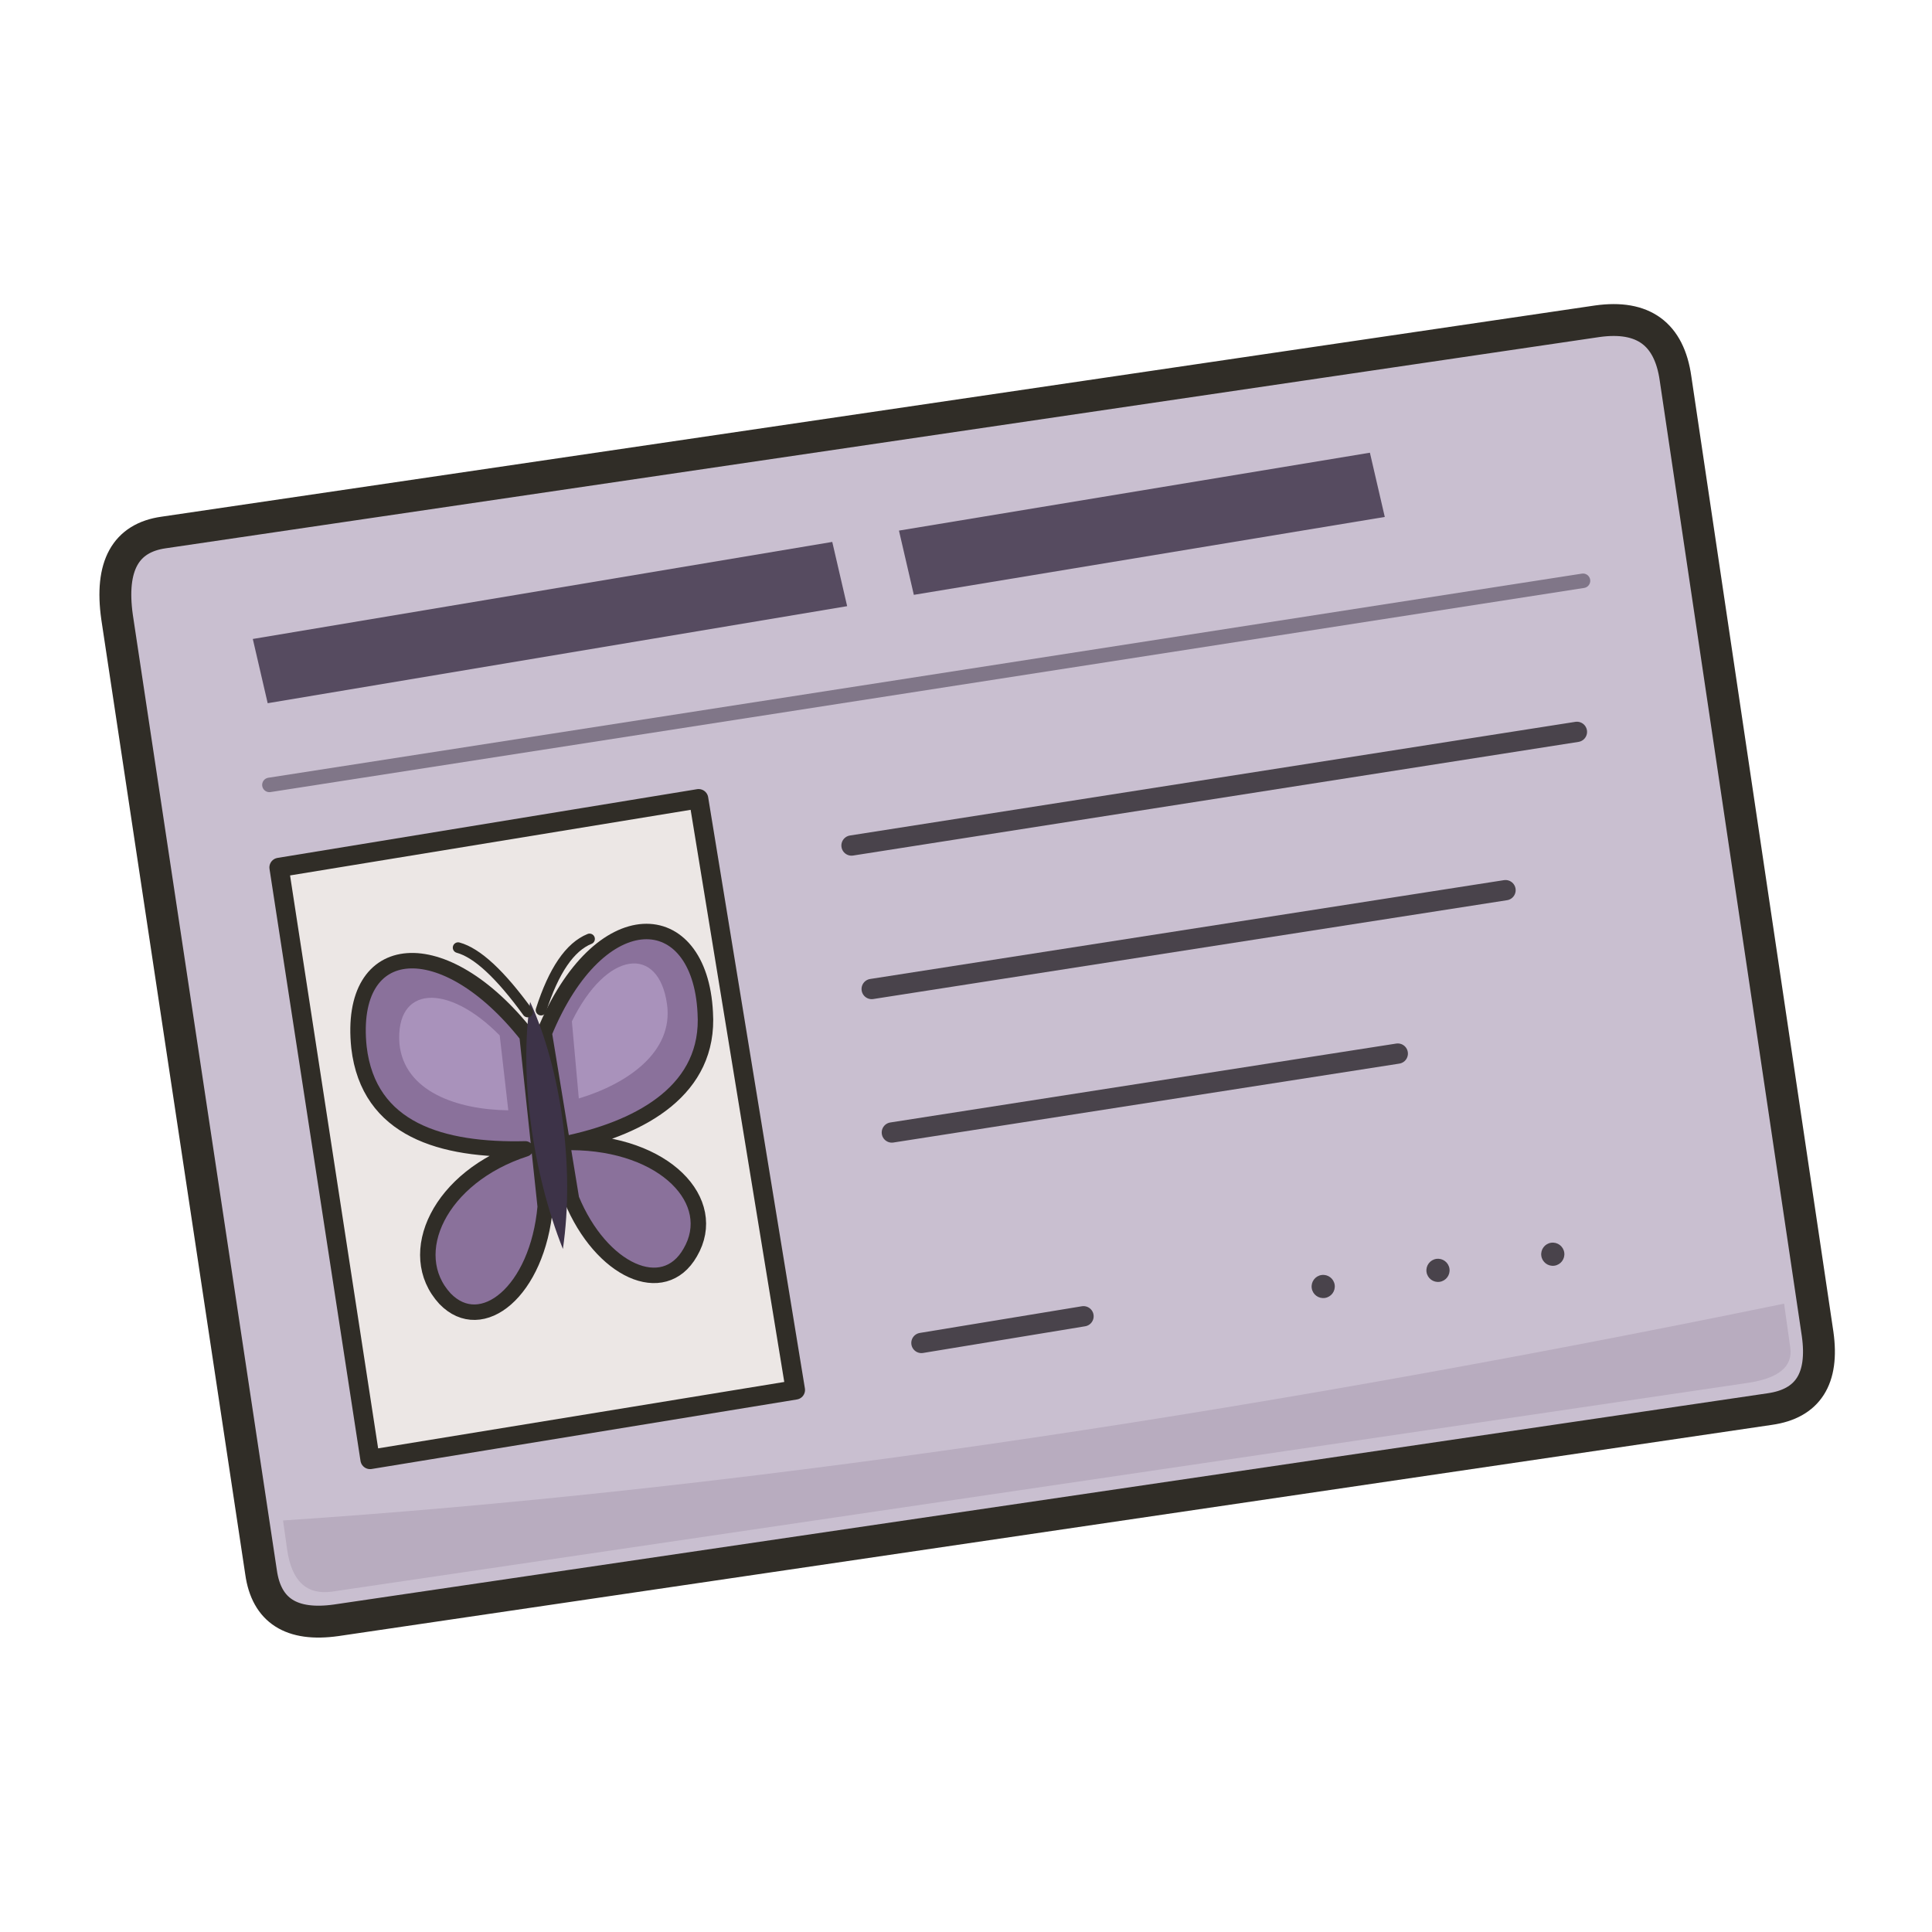
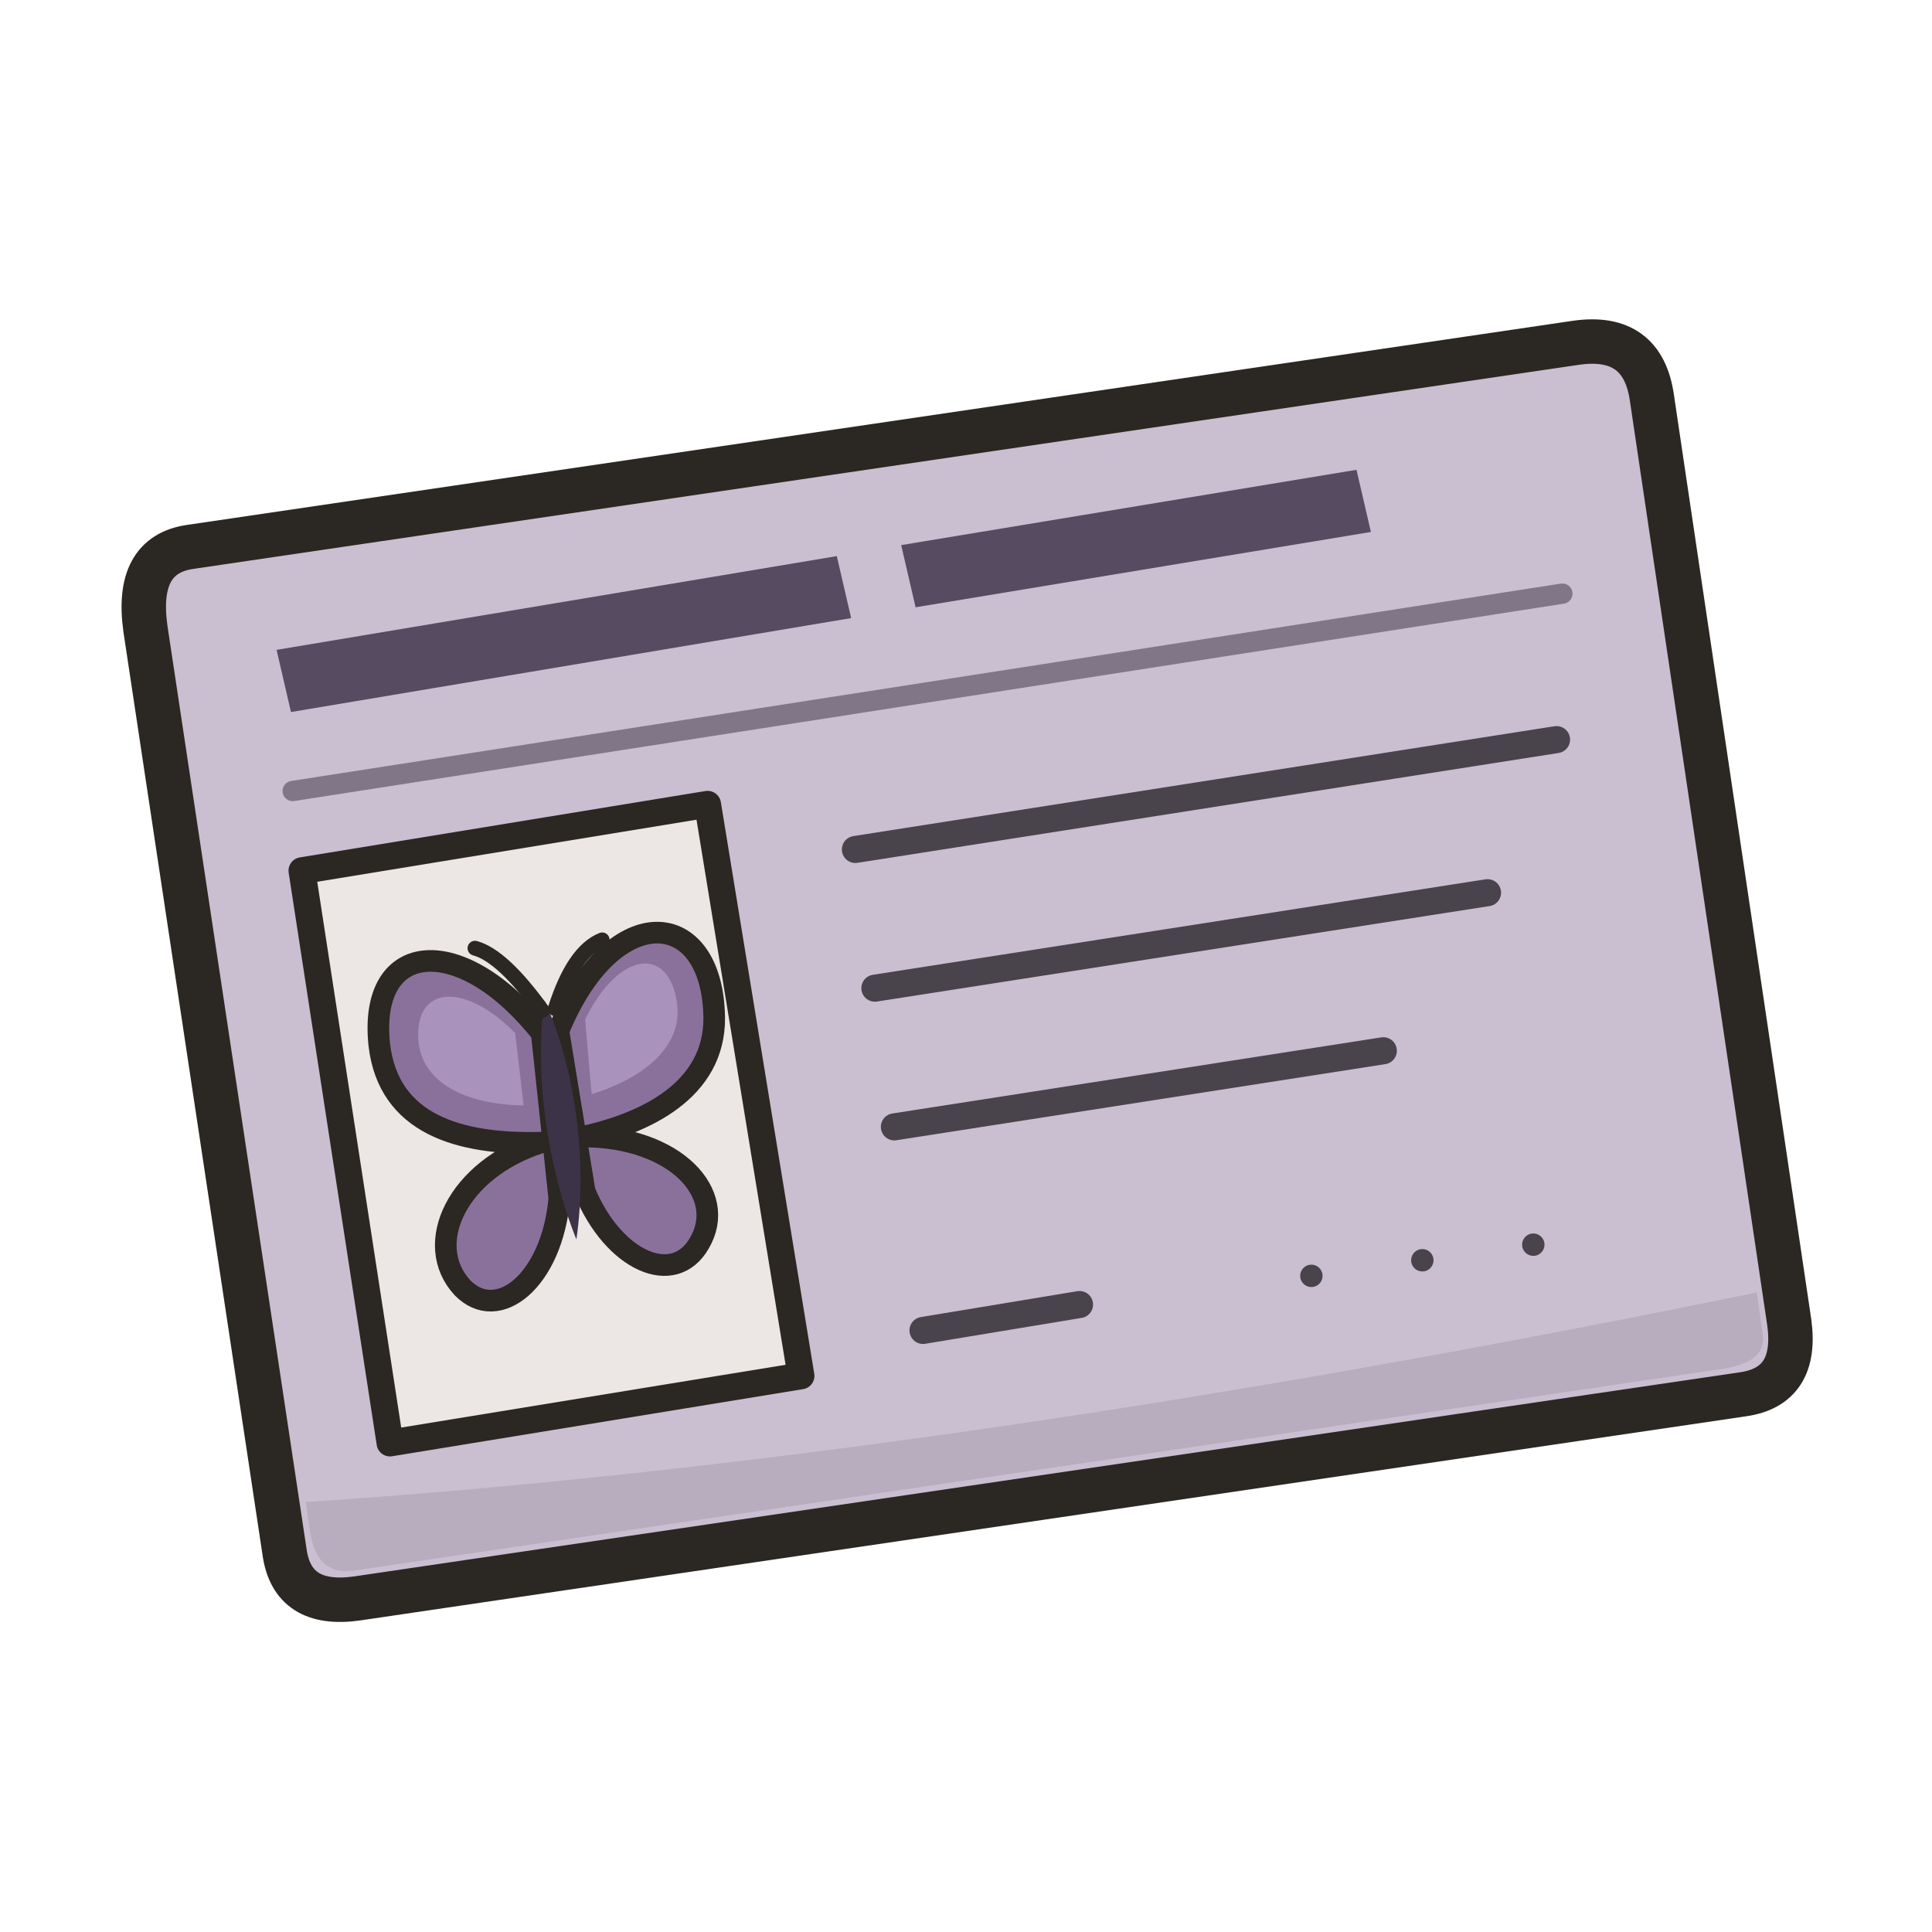
<svg xmlns="http://www.w3.org/2000/svg" class="stick" viewBox="0 0 100 100">
  <g stroke-linecap="round" stroke-linejoin="round">
    <g transform="rotate(-8 50 50)">
-       <path d="M12 22 Q9 22 9 26 L9.5 76 Q9.5 79 13 79 L88 78.5 Q91 78.5 91 75 L90.6 25 Q90.6 21.5 87 21.5 Z" fill="#c9bfd0" stroke="#302d27" stroke-width="1.65" />
-       <path d="M11 73.5 Q45 76 89.5 73.2 L89.5 75.5 Q89.5 77 87 77 L13 77.5 Q11 77.5 11 75 Z" fill="#b8acbf" stroke="#302d27" stroke-width="0" />
-       <path d="M15.8 28.1 L46.2 27.3 L46.5 30.7 L16.1 31.5 Z" fill="#564b60" stroke="#302d27" stroke-width="0" />
-       <path d="M49.7 27.2 L74.4 26.6 L74.7 30 L50 30.6 Z" fill="#564b60" stroke="#302d27" stroke-width="0" />
-       <path d="M15.6 35.7 L84.4 34.7" fill="none" stroke="#807688" stroke-width="0.75" />
-       <path d="M15.5 40 L37.5 39.5 L38.2 70.5 L15.9 71 Z" fill="#ece7e5" stroke="#302d27" stroke-width="1" />
-       <path d="M27 50.4 C23.5 44.4 18.5 44.1 18.3 49.8 C18.2 54.1 21.8 55.7 26.1 56.2 C21.5 57 19.1 60.7 20.9 63.3 C22.5 65.5 25.7 63.6 26.7 59.3 Z" fill="#8a719b" stroke="#302d27" stroke-width="0.8" />
-       <path d="M27.9 50.4 C31.7 43.9 36.8 44.9 36.3 50.5 C36 54.5 32.2 55.9 28.5 56.2 C33.3 56.9 35.7 60.3 33.8 62.7 C32.1 64.9 29.1 63 28.1 59.1 Z" fill="#8a719b" stroke="#302d27" stroke-width="0.8" />
-       <path d="M25.6 50.2 C23.3 47.1 20.6 46.9 20.4 49.9 C20.3 52.4 22.9 53.7 25.5 54.1 Z" fill="#a992bb" stroke="#302d27" stroke-width="0" />
-       <path d="M29.4 50 C31.7 46.6 34.4 46.7 34.4 49.8 C34.4 52.3 31.8 53.6 29.2 54 Z" fill="#a992bb" stroke="#302d27" stroke-width="0" />
-       <path d="M27.4 48.7 C28.5 52.4 28.5 57.5 27.3 61.6 C26.3 57.5 26.3 52.4 27.4 48.7 Z" fill="#3d3348" stroke="#302d27" stroke-width="0" />
-       <path d="M27.2 49.2 Q25.5 46 24.1 45.4" fill="none" stroke="#302d27" stroke-width="0.55" />
-       <path d="M27.9 49.2 Q29.3 46.3 30.9 45.9" fill="none" stroke="#302d27" stroke-width="0.55" />
-       <path d="M45 43 L83 42.4" fill="none" stroke="#49434b" stroke-width="1.05" />
-       <path d="M45 50.5 L78.2 50" fill="none" stroke="#49434b" stroke-width="1.05" />
-       <path d="M45 58 L71.5 57.6" fill="none" stroke="#49434b" stroke-width="1.05" />
-       <path d="M45 69 L53.5 68.8" fill="none" stroke="#49434b" stroke-width="1.05" />
-       <ellipse cx="66" cy="69" rx="0.6" ry="0.6" fill="#49434b" stroke="#302d27" stroke-width="0" />
-       <ellipse cx="72" cy="69" rx="0.6" ry="0.6" fill="#49434b" stroke="#302d27" stroke-width="0" />
-       <ellipse cx="78" cy="69" rx="0.6" ry="0.6" fill="#49434b" stroke="#302d27" stroke-width="0" />
+       <path d="M13.27 22.93 Q10.37 22.93 10.37 26.8 L10.85 75.13 Q10.85 78.03 14.23 78.03 L86.73 77.55 Q89.63 77.55 89.63 74.17 L89.25 25.83 Q89.25 22.45 85.77 22.45Z" fill="#c9bfd0" stroke="#2b2722" stroke-width="2.3" />
+       <path d="M12.3 72.72 Q45.17 75.13 88.18 72.43 L88.18 74.65 Q88.18 76.1 85.77 76.1 L14.23 76.58 Q12.3 76.58 12.3 74.17Z" fill="#b8acbf" stroke="#302d27" stroke-width="0" />
+       <path d="M16.94 28.83 L46.33 28.06 L46.62 31.34 L17.23 32.12Z" fill="#564b60" stroke="#302d27" stroke-width="0" />
+       <path d="M49.71 27.96 L73.59 27.38 L73.88 30.67 L50 31.25Z" fill="#564b60" stroke="#302d27" stroke-width="0" />
+       <path d="M16.75 36.18 L83.25 35.21" fill="none" stroke="#807688" stroke-width="1.05" />
+       <path d="M16.65 40.33 L37.92 39.85 L38.59 69.82 L17.04 70.3Z" fill="#ece7e5" stroke="#2b2722" stroke-width="1.39" />
+       <path d="M27.77 50.39 C24.38 44.59 19.55 44.3 19.36 49.81 C19.26 53.96 22.74 55.51 26.9 55.99 C22.45 56.77 20.13 60.34 21.87 62.86 C23.42 64.98 26.51 63.15 27.48 58.99Z" fill="#8a719b" stroke="#2b2722" stroke-width="1.12" />
+       <path d="M28.64 50.39 C32.31 44.1 37.24 45.07 36.76 50.48 C36.47 54.35 32.79 55.7 29.22 55.99 C33.86 56.67 36.18 59.96 34.34 62.28 C32.7 64.4 29.8 62.57 28.83 58.8Z" fill="#8a719b" stroke="#2b2722" stroke-width="1.12" />
+       <path d="M26.41 50.19 C24.19 47.2 21.58 47 21.39 49.9 C21.29 52.32 23.8 53.58 26.32 53.96Z" fill="#a992bb" stroke="#302d27" stroke-width="0" />
+       <path d="M30.09 50 C32.31 46.71 34.92 46.81 34.92 49.81 C34.92 52.22 32.41 53.48 29.89 53.87Z" fill="#a992bb" stroke="#302d27" stroke-width="0" />
+       <path d="M28.15 48.74 C29.22 52.32 29.22 57.25 28.06 61.21 C27.09 57.25 27.09 52.32 28.15 48.74Z" fill="#3d3348" stroke="#302d27" stroke-width="0" />
+       <path d="M27.96 49.23 Q26.32 46.13 24.96 45.55" fill="none" stroke="#2b2722" stroke-width="0.767" />
+       <path d="M28.64 49.23 Q29.99 46.42 31.54 46.04" fill="none" stroke="#2b2722" stroke-width="0.767" />
+       <path d="M45.17 43.23 L81.9 42.65" fill="none" stroke="#49434b" stroke-width="1.4" />
+       <path d="M45.17 50.48 L77.26 50" fill="none" stroke="#49434b" stroke-width="1.4" />
+       <path d="M45.17 57.73 L70.78 57.35" fill="none" stroke="#49434b" stroke-width="1.4" />
+       <path d="M45.17 68.37 L53.38 68.17" fill="none" stroke="#49434b" stroke-width="1.4" />
+       <ellipse cx="65.47" cy="68.37" rx="0.58" ry="0.58" fill="#49434b" stroke="#302d27" stroke-width="0" />
+       <ellipse cx="71.27" cy="68.37" rx="0.58" ry="0.58" fill="#49434b" stroke="#302d27" stroke-width="0" />
+       <ellipse cx="77.07" cy="68.37" rx="0.58" ry="0.58" fill="#49434b" stroke="#302d27" stroke-width="0" />
    </g>
  </g>
</svg>
